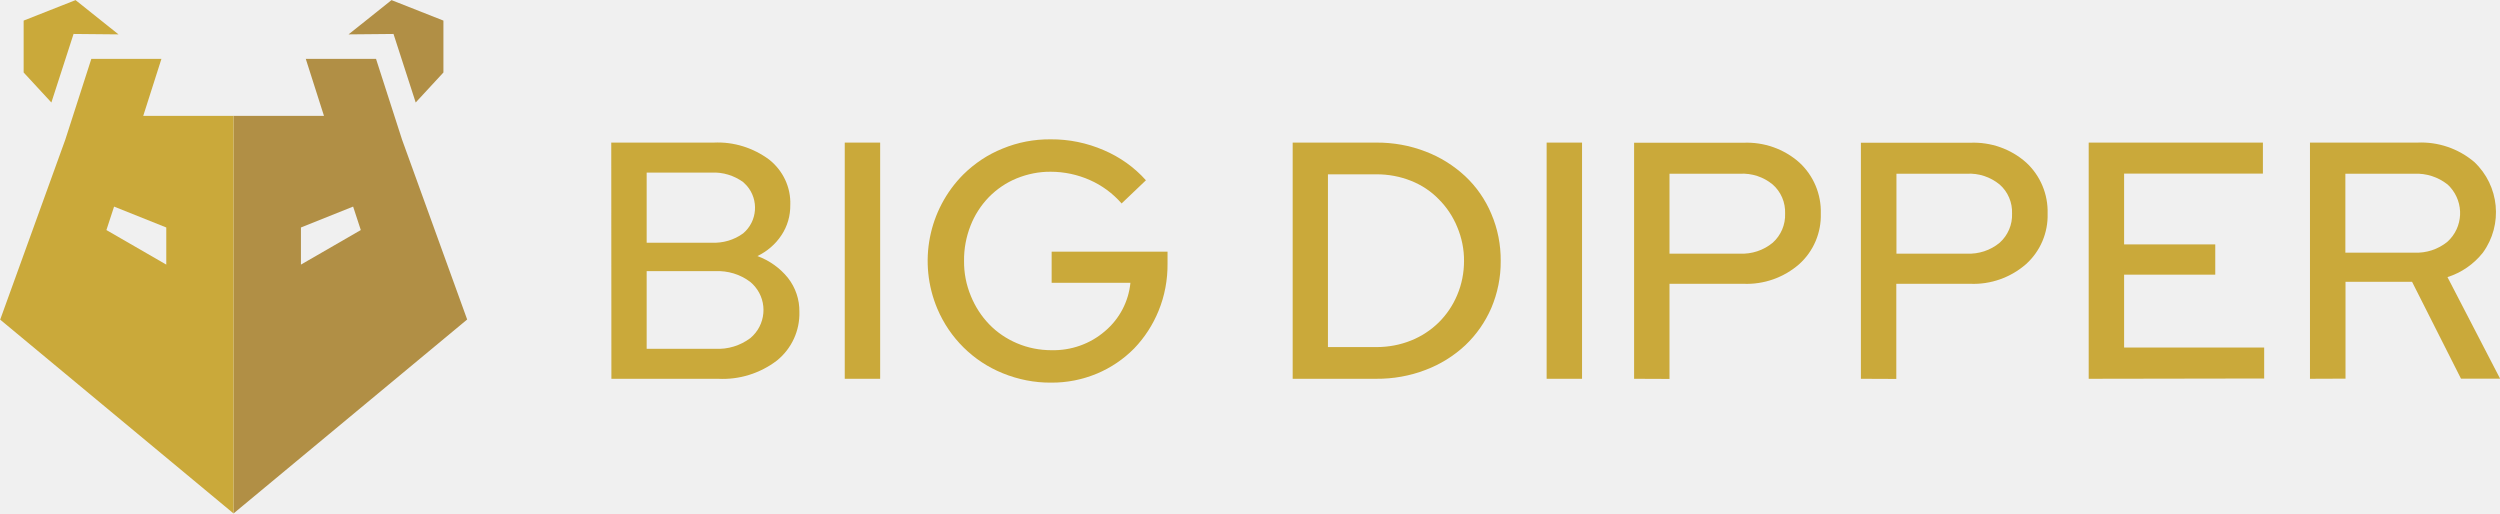
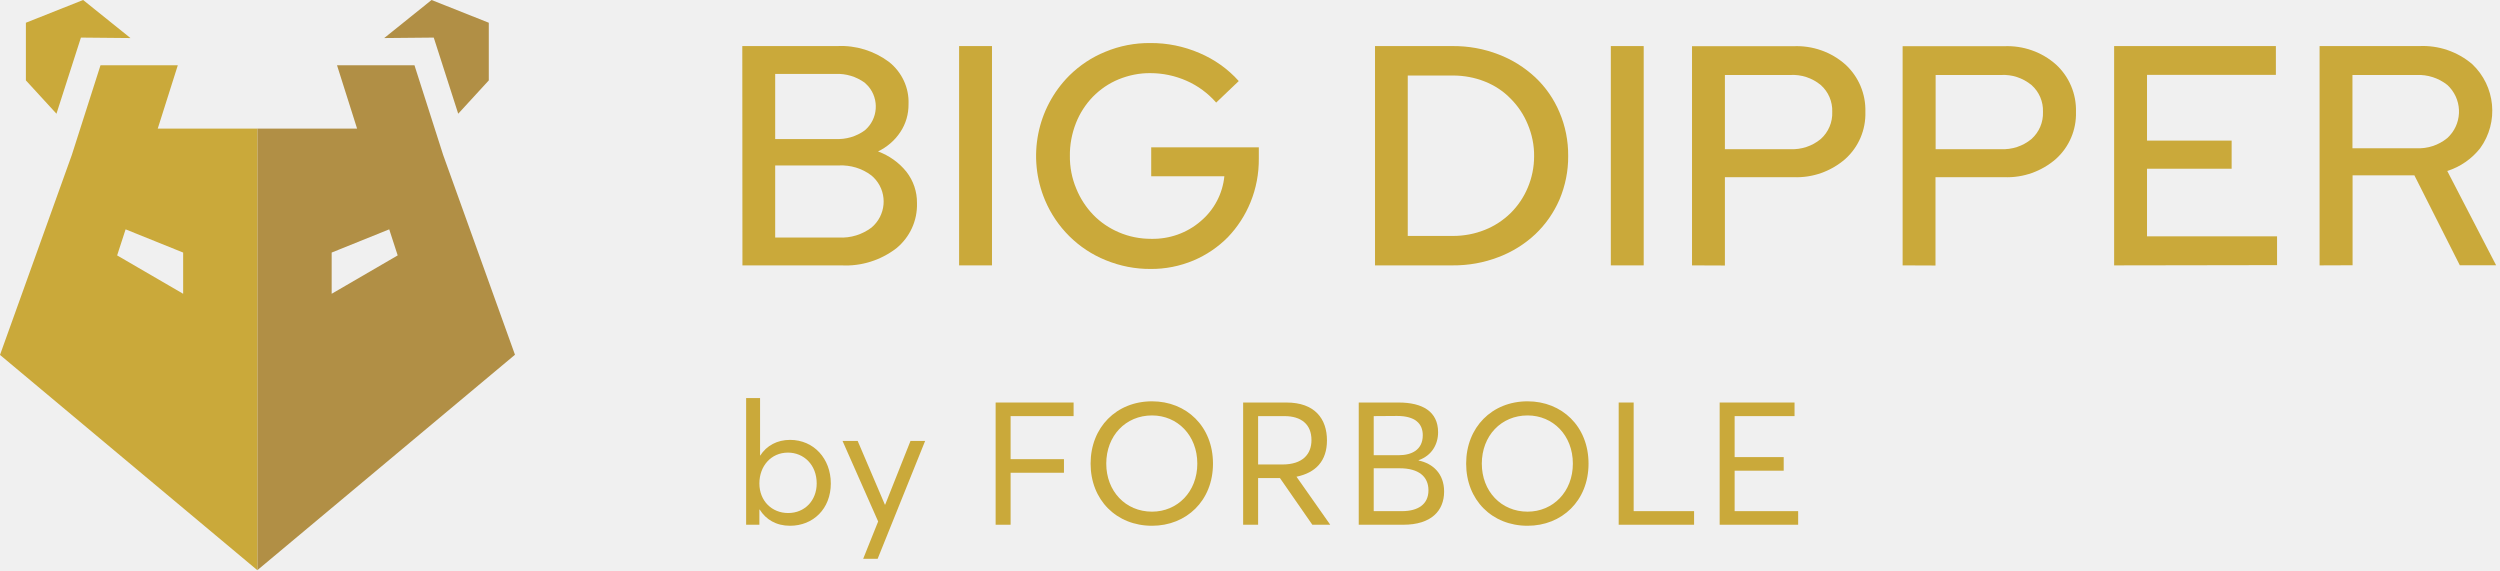
- <svg xmlns="http://www.w3.org/2000/svg" version="1.1" id="home" x="0px" y="0px" viewBox="0 0 175.81 36.11" style="enable-background:new 0 0 175.81 36.11;" xml:space="preserve">
-   <style type="text/css">
- 	.st0{fill:none;}
- 	.st1{stroke:#000000;stroke-width:0.14;stroke-miterlimit:10;}
- 	.st2{fill:#FD3B4C;}
- 	.st3{fill-rule:evenodd;clip-rule:evenodd;fill:#F4863B;}
- 	.st4{fill:#FFFFFF;}
- 	.st5{fill-rule:evenodd;clip-rule:evenodd;fill:#5C7BFC;}
- 	.st6{fill-rule:evenodd;clip-rule:evenodd;fill:#FEB92B;}
- 	.st7{fill-rule:evenodd;clip-rule:evenodd;fill:#3EAF66;}
- 	.st8{fill:#8F4DDB;}
- 	.st9{fill:#1D1E22;}
- 	.st10{fill:#FD565F;}
- 	.st11{fill:#25282D;}
- 	.st12{fill:#E6E6E6;}
- 	.st13{fill-rule:evenodd;clip-rule:evenodd;fill:#FD3B4C;}
- 	.st14{fill-rule:evenodd;clip-rule:evenodd;fill:#FFFFFF;}
- 	.st15{fill:#12B263;}
- 	.st16{fill:#3EAF66;}
- 	.st17{fill:#b18f45;}
- 	.st18{fill:#CAA93A;}
- </style>
-   <g>
-     <g id="Group_20765_1_" transform="translate(11.553 9.938)">
-       <path id="Path_45208_3_" class="st17" d="M16.12-7.55l1.56,4.82l1.95-2.11v-3.65l-3.65-1.44l-3.02,2.41L16.12-7.55z" />
-       <path id="Path_45209_3_" class="st17" d="M16.72-0.12L16.72-0.12L14.89-5.8H9.95l1.28,4.01H4.87v27.96L21.3,12.53L16.72-0.12z     M9.61,8.67V6.06l3.67-1.47l0.54,1.65L9.61,8.67z" />
-       <path id="Path_45210_3_" class="st18" d="M-6.38-7.55l-1.56,4.82l-1.95-2.11v-3.65l3.65-1.44l3.02,2.41L-6.38-7.55z" />
-       <path id="Path_45211_3_" class="st18" d="M-1.48-1.79L-0.2-5.8h-4.93l-1.83,5.68l0,0l-4.58,12.66L4.87,26.17V-1.79L-1.48-1.79z     M0.14,8.67l-4.21-2.43l0.54-1.65l3.67,1.47V8.67z" />
-     </g>
-     <g id="Group_20766_1_" transform="translate(54.536 19.708)">
-       <path id="Path_45212_1_" class="st18" d="M-11.55-9.68h7.2c1.4-0.07,2.78,0.36,3.91,1.2c0.97,0.77,1.53,1.95,1.48,3.19    c0.01,0.75-0.2,1.49-0.62,2.12C0-2.53-0.59-2.03-1.27-1.7c0.84,0.31,1.59,0.84,2.15,1.54c0.53,0.68,0.81,1.51,0.8,2.37    C1.72,3.54,1.14,4.8,0.11,5.64c-1.19,0.91-2.66,1.37-4.15,1.29h-7.5L-11.55-9.68z M-4.5-7.57h-4.56v4.93h4.56    c0.8,0.04,1.59-0.19,2.23-0.66c1-0.85,1.11-2.35,0.26-3.34C-2.09-6.73-2.18-6.82-2.27-6.9C-2.92-7.37-3.7-7.61-4.5-7.57z     M-4.24,4.82c0.89,0.05,1.76-0.22,2.47-0.75c1.09-0.91,1.24-2.53,0.33-3.62c-0.1-0.12-0.21-0.23-0.33-0.33    c-0.71-0.54-1.58-0.8-2.47-0.76h-4.82v5.46H-4.24z" />
-       <path id="Path_45213_1_" class="st18" d="M4.87,6.93V-9.68h2.49V6.93H4.87z" />
-       <path id="Path_45214_1_" class="st18" d="M27.57-1.16c0.01,1.13-0.2,2.26-0.63,3.31c-0.4,0.98-0.98,1.88-1.72,2.65    c-0.74,0.75-1.63,1.35-2.6,1.76c-1.03,0.43-2.13,0.65-3.24,0.64c-1.17,0.01-2.32-0.22-3.4-0.66c-2.08-0.84-3.73-2.48-4.6-4.54    c-1.36-3.23-0.64-6.96,1.83-9.44c0.79-0.78,1.72-1.4,2.74-1.81c1.08-0.45,2.23-0.67,3.4-0.66c1.28-0.01,2.55,0.25,3.73,0.76    c1.13,0.48,2.15,1.2,2.97,2.12L24.34-5.4c-0.62-0.71-1.38-1.27-2.24-1.65c-0.86-0.38-1.8-0.58-2.74-0.58    c-0.83-0.01-1.65,0.16-2.41,0.47c-0.73,0.3-1.39,0.75-1.95,1.32c-0.55,0.57-0.99,1.25-1.28,1.99c-0.31,0.79-0.47,1.63-0.46,2.48    c-0.01,0.85,0.15,1.69,0.48,2.48c0.3,0.74,0.74,1.42,1.29,1.99c0.55,0.57,1.22,1.02,1.95,1.33c0.77,0.33,1.6,0.49,2.43,0.49    c1.38,0.03,2.72-0.44,3.76-1.34c1.02-0.86,1.66-2.08,1.79-3.4h-5.54v-2.19h8.15V-1.16z" />
-       <path id="Path_45215_1_" class="st18" d="M36.37,6.93V-9.68h5.87c1.19-0.01,2.37,0.2,3.48,0.63c1.03,0.39,1.97,0.98,2.78,1.73    c0.79,0.74,1.42,1.65,1.84,2.65c0.45,1.05,0.67,2.18,0.66,3.32c0.01,1.13-0.22,2.26-0.66,3.3c-0.43,0.99-1.05,1.88-1.83,2.62    c-0.8,0.75-1.75,1.34-2.78,1.73c-1.11,0.43-2.3,0.64-3.49,0.63L36.37,6.93z M42.27-7.45h-3.42V4.7h3.42    c0.83,0,1.65-0.15,2.42-0.46c0.73-0.29,1.4-0.73,1.96-1.28c0.55-0.55,0.99-1.2,1.29-1.92c0.32-0.75,0.48-1.57,0.48-2.38    c0.01-0.83-0.16-1.65-0.48-2.41c-0.3-0.73-0.74-1.39-1.29-1.94C46.1-6.26,45.43-6.7,44.7-6.99C43.93-7.3,43.1-7.45,42.27-7.45    L42.27-7.45z" />
-       <path id="Path_45216_1_" class="st18" d="M54.23,6.93V-9.68h2.49V6.93H54.23z" />
-       <path id="Path_45217_1_" class="st18" d="M60.38,6.93v-16.6h7.69c1.44-0.06,2.85,0.43,3.93,1.39c1,0.92,1.55,2.23,1.51,3.59    c0.04,1.35-0.51,2.65-1.52,3.56c-1.08,0.94-2.48,1.44-3.92,1.38h-5.2v6.69L60.38,6.93z M67.81-7.49h-4.94v5.62h4.94    c0.84,0.04,1.67-0.23,2.32-0.77c0.58-0.52,0.9-1.27,0.87-2.05c0.03-0.78-0.29-1.53-0.87-2.04C69.48-7.27,68.65-7.54,67.81-7.49z" />
-       <path id="Path_45218_1_" class="st18" d="M76.33,6.93v-16.6h7.69c1.44-0.06,2.85,0.43,3.93,1.39c1,0.92,1.55,2.23,1.51,3.59    c0.04,1.35-0.51,2.65-1.52,3.56c-1.08,0.94-2.48,1.44-3.92,1.38h-5.2v6.69L76.33,6.93z M83.77-7.49h-4.94v5.62h4.94    c0.84,0.04,1.67-0.23,2.32-0.77c0.58-0.52,0.9-1.27,0.87-2.05c0.03-0.78-0.29-1.53-0.87-2.04C85.43-7.27,84.61-7.54,83.77-7.49    L83.77-7.49z" />
-       <path id="Path_45219_1_" class="st18" d="M92.35,6.93V-9.68h12.25v2.18h-9.76v4.98h6.41v2.13h-6.41v5.12h9.85v2.18L92.35,6.93z" />
-       <path id="Path_45220_1_" class="st18" d="M107.91,6.93V-9.68h7.55c1.46-0.07,2.89,0.42,4,1.36c1.78,1.67,2.04,4.41,0.61,6.38    c-0.64,0.81-1.51,1.41-2.49,1.72l3.7,7.14h-2.75l-3.44-6.81h-4.68v6.81L107.91,6.93z M115.25-7.49h-4.85v5.55h4.84    c0.85,0.04,1.68-0.23,2.34-0.77c1.11-1.01,1.19-2.72,0.19-3.84c-0.06-0.06-0.12-0.13-0.19-0.19    C116.92-7.26,116.09-7.53,115.25-7.49L115.25-7.49z" />
-     </g>
-   </g>
+ <svg xmlns="http://www.w3.org/2000/svg" viewBox="0 0 228 52" fill="none">
+   <path d="M39.558 3.428L41.789 10.371L44.578 7.332V2.074L39.358 0L35.039 3.471L39.558 3.428Z" fill="#B18F45" />
+   <path d="M40.416 14.132L37.799 5.95H30.735L32.565 11.726H23.47V52L46.966 32.353L40.416 14.132ZM30.248 26.793V23.033L35.497 20.916L36.269 23.293L30.248 26.793Z" fill="#B18F45" />
+   <path d="M7.38 3.428L5.149 10.371L2.361 7.332V2.074L7.581 0L11.899 3.471L7.38 3.428Z" fill="#CAA93A" />
+   <path d="M14.387 11.726L16.217 5.95H9.167L6.55 14.132L0 32.367L23.468 52V11.726H14.387ZM16.703 26.793L10.683 23.293L11.455 20.916L16.703 23.033V26.793V26.793Z" fill="#CAA93A" />
+   <path d="M67.698 4.202H76.368C78.054 4.118 79.716 4.636 81.076 5.647C82.244 6.574 82.919 7.995 82.858 9.488C82.87 10.392 82.618 11.283 82.112 12.041C81.606 12.812 80.896 13.414 80.077 13.811C81.088 14.185 81.991 14.823 82.666 15.666C83.304 16.485 83.641 17.484 83.629 18.52C83.677 20.121 82.979 21.638 81.739 22.65C80.306 23.746 78.535 24.299 76.741 24.203H67.71L67.698 4.202ZM76.187 6.743H70.697V12.68H76.187C77.151 12.728 78.102 12.451 78.873 11.885C80.077 10.861 80.209 9.055 79.186 7.863C79.089 7.754 78.981 7.646 78.873 7.55C78.09 6.984 77.151 6.695 76.187 6.743ZM76.5 21.662C77.572 21.723 78.62 21.398 79.475 20.759C80.787 19.663 80.968 17.713 79.872 16.4C79.752 16.256 79.619 16.123 79.475 16.003C78.62 15.353 77.572 15.04 76.5 15.088H70.697V21.662H76.5Z" fill="#CAA93A" />
+   <path d="M87.47 24.203V4.202H90.469V24.203H87.47Z" fill="#CAA93A" />
+   <path d="M114.804 14.461C114.816 15.822 114.563 17.183 114.046 18.447C113.564 19.627 112.866 20.711 111.975 21.638C111.083 22.541 110.012 23.264 108.844 23.757C107.603 24.275 106.279 24.54 104.942 24.528C103.533 24.54 102.149 24.263 100.848 23.733C98.344 22.722 96.357 20.747 95.309 18.266C93.671 14.377 94.538 9.885 97.513 6.899C98.464 5.96 99.584 5.213 100.812 4.72C102.113 4.178 103.497 3.913 104.906 3.925C106.447 3.913 107.977 4.226 109.398 4.84C110.758 5.418 111.987 6.285 112.974 7.393L110.915 9.356C110.168 8.501 109.253 7.826 108.218 7.369C107.182 6.911 106.05 6.67 104.918 6.67C103.919 6.658 102.931 6.863 102.016 7.236C101.137 7.598 100.342 8.139 99.668 8.826C99.006 9.512 98.476 10.331 98.127 11.222C97.754 12.173 97.561 13.185 97.573 14.208C97.561 15.232 97.754 16.243 98.151 17.195C98.512 18.086 99.042 18.905 99.704 19.591C100.367 20.277 101.173 20.819 102.052 21.192C102.98 21.59 103.979 21.782 104.978 21.782C106.64 21.819 108.254 21.253 109.506 20.169C110.734 19.133 111.505 17.664 111.661 16.075H104.99V13.438H114.804V14.461Z" fill="#CAA93A" />
+   <path d="M125.401 24.203V4.202H132.469C133.902 4.19 135.323 4.443 136.66 4.961C137.9 5.43 139.032 6.141 140.007 7.044C140.958 7.935 141.717 9.031 142.223 10.235C142.765 11.499 143.03 12.86 143.018 14.233C143.03 15.593 142.753 16.954 142.223 18.206C141.705 19.398 140.958 20.47 140.019 21.361C139.056 22.264 137.912 22.975 136.672 23.444C135.335 23.962 133.902 24.215 132.469 24.203H125.401ZM132.505 6.887H128.387V21.518H132.505C133.505 21.518 134.492 21.337 135.419 20.964C136.298 20.615 137.105 20.085 137.78 19.422C138.442 18.76 138.972 17.977 139.333 17.11C139.718 16.207 139.911 15.22 139.911 14.245C139.923 13.245 139.718 12.258 139.333 11.343C138.972 10.464 138.442 9.669 137.78 9.007C137.117 8.32 136.31 7.79 135.431 7.441C134.504 7.068 133.505 6.887 132.505 6.887Z" fill="#CAA93A" />
+   <path d="M146.907 24.203V4.202H149.905V24.203H146.907Z" fill="#CAA93A" />
+   <path d="M154.312 24.203V4.214H163.572C165.306 4.142 167.004 4.732 168.305 5.888C169.509 6.996 170.171 8.573 170.123 10.211C170.171 11.836 169.509 13.402 168.293 14.497C166.992 15.629 165.306 16.231 163.572 16.159H157.311V24.215L154.312 24.203ZM163.259 6.839H157.311V13.606H163.259C164.271 13.655 165.27 13.329 166.053 12.679C166.751 12.053 167.137 11.15 167.101 10.211C167.137 9.271 166.751 8.368 166.053 7.754C165.27 7.104 164.271 6.779 163.259 6.839Z" fill="#CAA93A" />
+   <path d="M173.519 24.203V4.214H182.779C184.513 4.142 186.211 4.732 187.511 5.888C188.715 6.996 189.377 8.573 189.329 10.211C189.377 11.836 188.715 13.402 187.499 14.497C186.198 15.629 184.513 16.231 182.779 16.159H176.517V24.215L173.519 24.203ZM182.478 6.839H176.529V13.606H182.478C183.489 13.655 184.489 13.329 185.271 12.679C185.97 12.053 186.355 11.15 186.319 10.211C186.355 9.271 185.97 8.368 185.271 7.754C184.477 7.104 183.489 6.779 182.478 6.839Z" fill="#CAA93A" />
+   <path d="M192.809 24.203V4.202H207.56V6.827H195.808V12.824H203.526V15.389H195.808V21.554H207.668V24.179L192.809 24.203Z" fill="#CAA93A" />
+   <path d="M211.546 24.203V4.202H220.637C222.395 4.117 224.117 4.708 225.454 5.839C227.597 7.85 227.91 11.15 226.188 13.522C225.417 14.497 224.37 15.22 223.19 15.593L227.645 24.191H224.334L220.191 15.99H214.556V24.191L211.546 24.203ZM220.384 6.839H214.544V13.522H220.372C221.396 13.57 222.395 13.245 223.19 12.595C224.526 11.379 224.623 9.319 223.419 7.971C223.346 7.899 223.274 7.814 223.19 7.742C222.395 7.116 221.396 6.791 220.384 6.839Z" fill="#CAA93A" />
+   <path d="M72.05 47.95C74.153 47.95 75.77 46.412 75.77 44.088C75.77 41.828 74.216 40.117 72.05 40.117C70.888 40.117 69.915 40.635 69.334 41.545H69.318V36.302H68.047V47.856H69.256V46.474H69.287C69.852 47.385 70.794 47.95 72.05 47.95ZM71.877 46.788C70.417 46.788 69.256 45.705 69.256 44.088C69.256 42.519 70.307 41.278 71.862 41.278C73.306 41.278 74.483 42.393 74.483 44.088C74.483 45.627 73.416 46.788 71.877 46.788Z" fill="#CAA93A" />
+   <path d="M78.721 50.964H80.04L84.373 40.211H83.038L80.731 46.019H80.699L78.219 40.211H76.838L80.087 47.558L78.721 50.964Z" fill="#CAA93A" />
+   <path d="M90.801 47.856H92.167V43.115H97.033V41.875H92.167V37.95H97.912V36.71H90.801V47.856Z" fill="#CAA93A" />
+   <path d="M105.067 47.95C108.191 47.95 110.624 45.674 110.624 42.283C110.624 38.877 108.191 36.6 105.067 36.6C101.817 36.6 99.463 38.971 99.463 42.283C99.463 45.595 101.817 47.95 105.067 47.95ZM105.067 46.663C102.649 46.663 100.891 44.795 100.891 42.283C100.891 39.756 102.649 37.888 105.067 37.888C107.374 37.888 109.195 39.693 109.195 42.283C109.195 44.858 107.374 46.663 105.067 46.663Z" fill="#CAA93A" />
+   <path d="M113.374 47.856H114.74V43.602H116.733L119.685 47.856H121.317L118.24 43.476C119.999 43.115 121.019 42.032 121.019 40.164C121.019 38.186 119.904 36.71 117.33 36.71H113.374V47.856ZM114.74 42.361V37.95H117.142C118.68 37.95 119.606 38.704 119.606 40.132C119.606 41.42 118.806 42.361 116.953 42.361H114.74Z" fill="#CAA93A" />
+   <path d="M123.917 47.856H127.983C130.51 47.856 131.703 46.6 131.703 44.826C131.703 43.209 130.683 42.267 129.38 42V41.969C130.589 41.545 131.154 40.509 131.154 39.426C131.154 37.526 129.725 36.71 127.559 36.71H123.917V47.856ZM125.283 41.514V37.95L127.418 37.935C129.05 37.935 129.757 38.625 129.757 39.693C129.757 41.043 128.721 41.514 127.575 41.514H125.283ZM125.283 46.616V42.707H127.653C129.38 42.707 130.275 43.46 130.275 44.716C130.275 46.003 129.317 46.616 127.857 46.616H125.283Z" fill="#CAA93A" />
+   <path d="M139.317 47.95C142.441 47.95 144.874 45.674 144.874 42.283C144.874 38.877 142.441 36.6 139.317 36.6C136.067 36.6 133.713 38.971 133.713 42.283C133.713 45.595 136.067 47.95 139.317 47.95ZM139.317 46.663C136.899 46.663 135.141 44.795 135.141 42.283C135.141 39.756 136.899 37.888 139.317 37.888C141.624 37.888 143.445 39.693 143.445 42.283C143.445 44.858 141.624 46.663 139.317 46.663Z" fill="#CAA93A" />
+   <path d="M147.624 47.856H154.5V46.616H148.99V36.71H147.624V47.856Z" fill="#CAA93A" />
+   <path d="M156.833 47.856H163.992V46.616H158.199V42.927H162.673V41.687H158.199V37.95H163.662V36.71H156.833V47.856Z" fill="#CAA93A" />
</svg>
